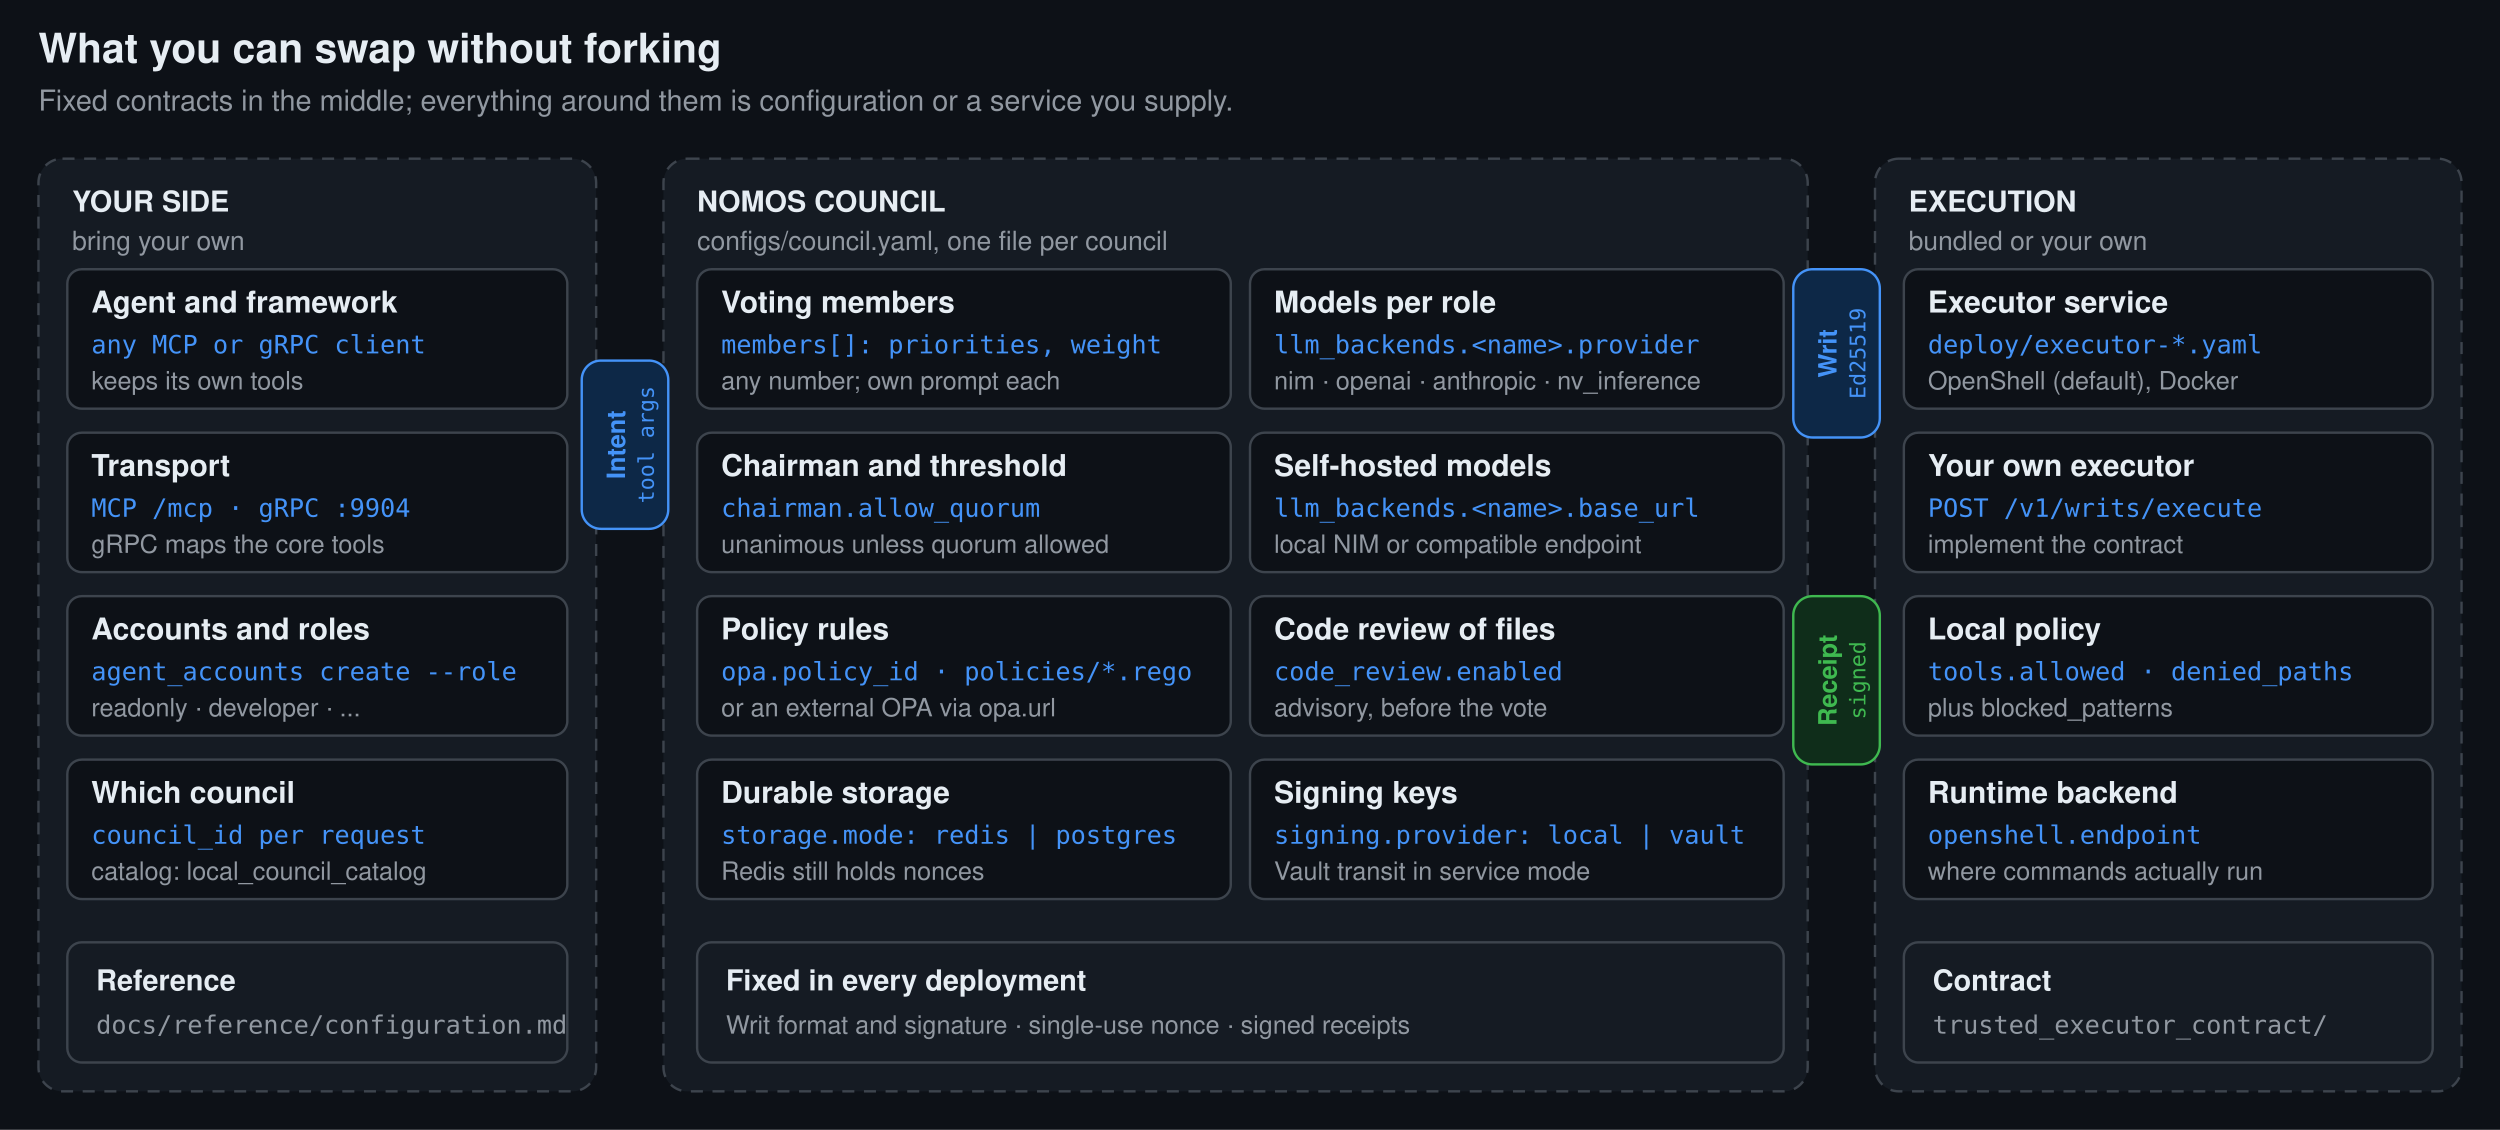
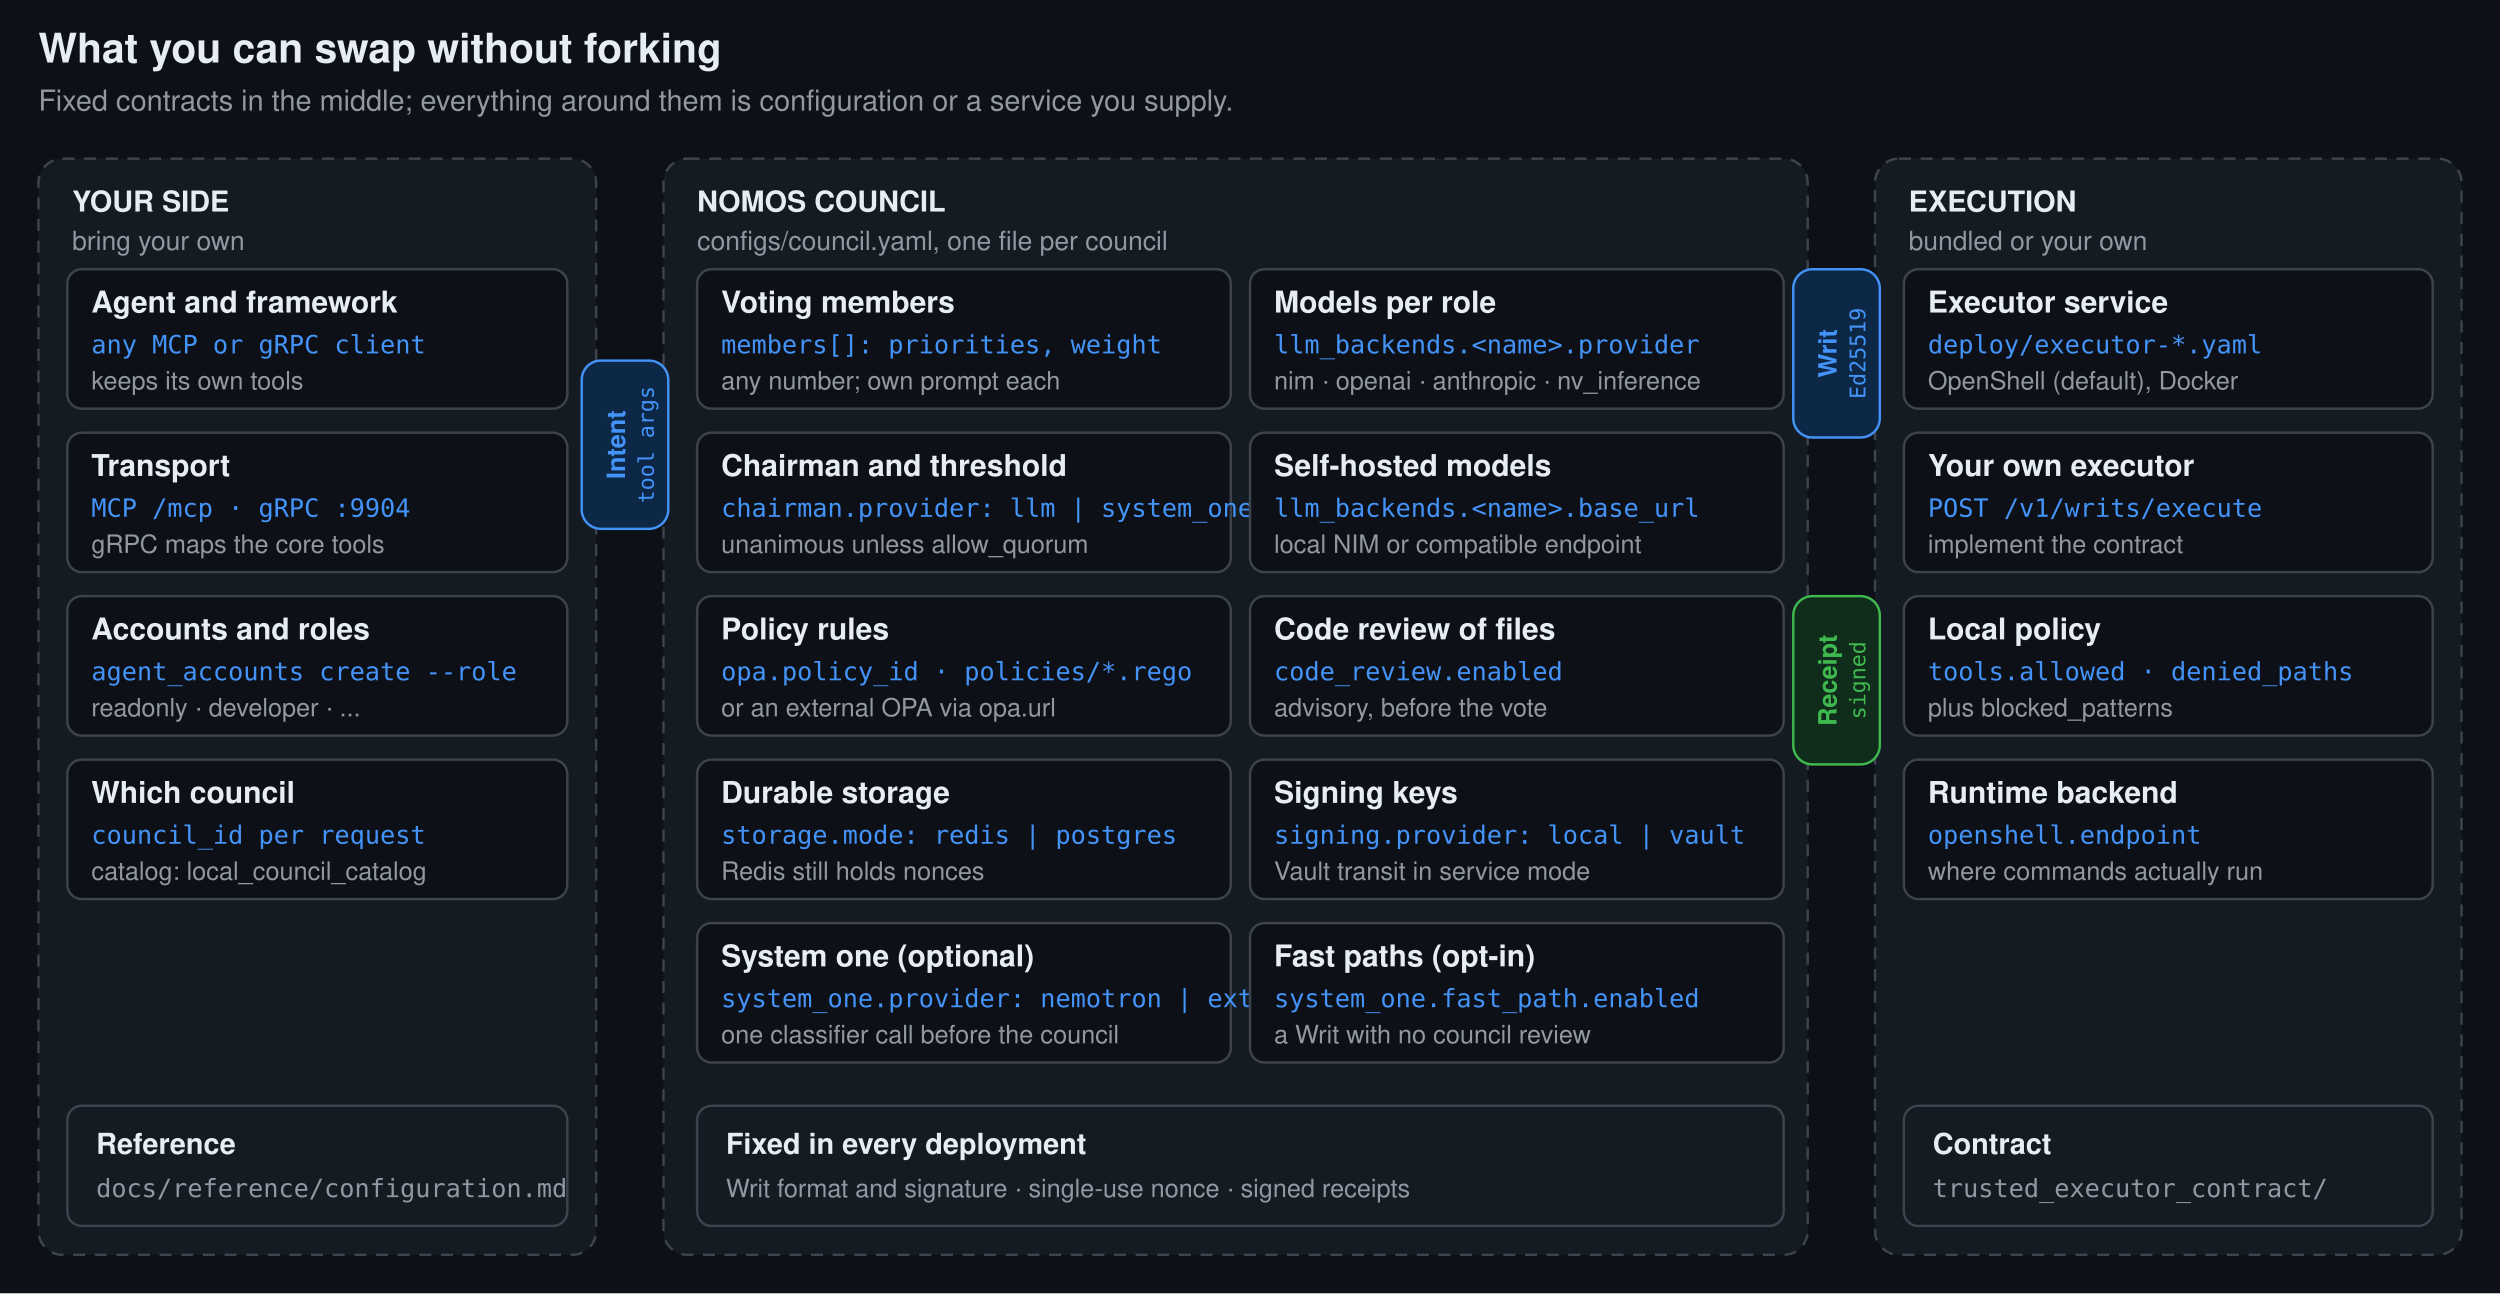
- <svg xmlns="http://www.w3.org/2000/svg" viewBox="0 0 1040 470" width="1040" height="470" role="img">
+ <svg xmlns="http://www.w3.org/2000/svg" viewBox="0 0 1040 538" width="1040" height="538" role="img">
  <defs>
    <marker id="arrow-edge" viewBox="0 0 10 10" refX="9" refY="5" markerWidth="7" markerHeight="7" orient="auto-start-reverse">
      <path d="M0 0L10 5L0 10z" fill="#656c76" />
    </marker>
    <marker id="arrow-blue" viewBox="0 0 10 10" refX="9" refY="5" markerWidth="7" markerHeight="7" orient="auto-start-reverse">
      <path d="M0 0L10 5L0 10z" fill="#4493f8" />
    </marker>
    <marker id="arrow-red" viewBox="0 0 10 10" refX="9" refY="5" markerWidth="7" markerHeight="7" orient="auto-start-reverse">
      <path d="M0 0L10 5L0 10z" fill="#f85149" />
    </marker>
    <marker id="arrow-green" viewBox="0 0 10 10" refX="9" refY="5" markerWidth="7" markerHeight="7" orient="auto-start-reverse">
      <path d="M0 0L10 5L0 10z" fill="#3fb950" />
    </marker>
    <marker id="arrow-purple" viewBox="0 0 10 10" refX="9" refY="5" markerWidth="7" markerHeight="7" orient="auto-start-reverse">
      <path d="M0 0L10 5L0 10z" fill="#ab7df8" />
    </marker>
  </defs>
-   <rect width="1040" height="470" fill="#0d1117" />
+   <rect width="1040" height="538" fill="#0d1117" />
  <text x="16" y="26" font-family="-apple-system, 'Segoe UI', Helvetica, Arial, sans-serif" font-size="17" font-weight="700" fill="#e6edf3" text-anchor="start">What you can swap without forking</text>
  <text x="16" y="46" font-family="-apple-system, 'Segoe UI', Helvetica, Arial, sans-serif" font-size="12" font-weight="400" fill="#9198a1" text-anchor="start">Fixed contracts in the middle; everything around them is configuration or a service you supply.</text>
-   <rect x="16" y="66" width="232" height="388" rx="10" fill="#151b23" stroke="#3d444d" stroke-width="1.0" stroke-dasharray="5 4" />
+   <rect x="16" y="66" width="232" height="456" rx="10" fill="#151b23" stroke="#3d444d" stroke-width="1.0" stroke-dasharray="5 4" />
  <text x="30" y="88" font-family="-apple-system, 'Segoe UI', Helvetica, Arial, sans-serif" font-size="12" font-weight="700" fill="#e6edf3" text-anchor="start">YOUR SIDE</text>
  <text x="30" y="104" font-family="-apple-system, 'Segoe UI', Helvetica, Arial, sans-serif" font-size="11" font-weight="400" fill="#9198a1" text-anchor="start">bring your own</text>
  <rect x="28" y="112" width="208" height="58" rx="6" fill="#0d1117" stroke="#3d444d" stroke-width="1.0" />
  <text x="38" y="130" font-family="-apple-system, 'Segoe UI', Helvetica, Arial, sans-serif" font-size="12.5" font-weight="600" fill="#e6edf3" text-anchor="start">Agent and framework</text>
  <text x="38" y="147" font-family="ui-monospace, SFMono-Regular, Menlo, Consolas, monospace" font-size="10.5" font-weight="400" fill="#4493f8" text-anchor="start">any MCP or gRPC client</text>
  <text x="38" y="162" font-family="-apple-system, 'Segoe UI', Helvetica, Arial, sans-serif" font-size="10.5" font-weight="400" fill="#9198a1" text-anchor="start">keeps its own tools</text>
  <rect x="28" y="180" width="208" height="58" rx="6" fill="#0d1117" stroke="#3d444d" stroke-width="1.0" />
  <text x="38" y="198" font-family="-apple-system, 'Segoe UI', Helvetica, Arial, sans-serif" font-size="12.5" font-weight="600" fill="#e6edf3" text-anchor="start">Transport</text>
  <text x="38" y="215" font-family="ui-monospace, SFMono-Regular, Menlo, Consolas, monospace" font-size="10.5" font-weight="400" fill="#4493f8" text-anchor="start">MCP /mcp · gRPC :9904</text>
  <text x="38" y="230" font-family="-apple-system, 'Segoe UI', Helvetica, Arial, sans-serif" font-size="10.5" font-weight="400" fill="#9198a1" text-anchor="start">gRPC maps the core tools</text>
  <rect x="28" y="248" width="208" height="58" rx="6" fill="#0d1117" stroke="#3d444d" stroke-width="1.0" />
  <text x="38" y="266" font-family="-apple-system, 'Segoe UI', Helvetica, Arial, sans-serif" font-size="12.5" font-weight="600" fill="#e6edf3" text-anchor="start">Accounts and roles</text>
  <text x="38" y="283" font-family="ui-monospace, SFMono-Regular, Menlo, Consolas, monospace" font-size="10.5" font-weight="400" fill="#4493f8" text-anchor="start">agent_accounts create --role</text>
  <text x="38" y="298" font-family="-apple-system, 'Segoe UI', Helvetica, Arial, sans-serif" font-size="10.5" font-weight="400" fill="#9198a1" text-anchor="start">readonly · developer · ...</text>
  <rect x="28" y="316" width="208" height="58" rx="6" fill="#0d1117" stroke="#3d444d" stroke-width="1.0" />
  <text x="38" y="334" font-family="-apple-system, 'Segoe UI', Helvetica, Arial, sans-serif" font-size="12.5" font-weight="600" fill="#e6edf3" text-anchor="start">Which council</text>
  <text x="38" y="351" font-family="ui-monospace, SFMono-Regular, Menlo, Consolas, monospace" font-size="10.5" font-weight="400" fill="#4493f8" text-anchor="start">council_id per request</text>
  <text x="38" y="366" font-family="-apple-system, 'Segoe UI', Helvetica, Arial, sans-serif" font-size="10.5" font-weight="400" fill="#9198a1" text-anchor="start">catalog: local_council_catalog</text>
-   <rect x="276" y="66" width="476" height="388" rx="10" fill="#151b23" stroke="#3d444d" stroke-width="1.0" stroke-dasharray="5 4" />
+   <rect x="276" y="66" width="476" height="456" rx="10" fill="#151b23" stroke="#3d444d" stroke-width="1.0" stroke-dasharray="5 4" />
  <text x="290" y="88" font-family="-apple-system, 'Segoe UI', Helvetica, Arial, sans-serif" font-size="12" font-weight="700" fill="#e6edf3" text-anchor="start">NOMOS COUNCIL</text>
  <text x="290" y="104" font-family="-apple-system, 'Segoe UI', Helvetica, Arial, sans-serif" font-size="11" font-weight="400" fill="#9198a1" text-anchor="start">configs/council.yaml, one file per council</text>
  <rect x="290" y="112" width="222" height="58" rx="6" fill="#0d1117" stroke="#3d444d" stroke-width="1.0" />
  <text x="300" y="130" font-family="-apple-system, 'Segoe UI', Helvetica, Arial, sans-serif" font-size="12.5" font-weight="600" fill="#e6edf3" text-anchor="start">Voting members</text>
  <text x="300" y="147" font-family="ui-monospace, SFMono-Regular, Menlo, Consolas, monospace" font-size="10.5" font-weight="400" fill="#4493f8" text-anchor="start">members[]: priorities, weight</text>
  <text x="300" y="162" font-family="-apple-system, 'Segoe UI', Helvetica, Arial, sans-serif" font-size="10.5" font-weight="400" fill="#9198a1" text-anchor="start">any number; own prompt each</text>
  <rect x="520" y="112" width="222" height="58" rx="6" fill="#0d1117" stroke="#3d444d" stroke-width="1.0" />
  <text x="530" y="130" font-family="-apple-system, 'Segoe UI', Helvetica, Arial, sans-serif" font-size="12.5" font-weight="600" fill="#e6edf3" text-anchor="start">Models per role</text>
  <text x="530" y="147" font-family="ui-monospace, SFMono-Regular, Menlo, Consolas, monospace" font-size="10.5" font-weight="400" fill="#4493f8" text-anchor="start">llm_backends.&lt;name&gt;.provider</text>
  <text x="530" y="162" font-family="-apple-system, 'Segoe UI', Helvetica, Arial, sans-serif" font-size="10.5" font-weight="400" fill="#9198a1" text-anchor="start">nim · openai · anthropic · nv_inference</text>
  <rect x="290" y="180" width="222" height="58" rx="6" fill="#0d1117" stroke="#3d444d" stroke-width="1.0" />
  <text x="300" y="198" font-family="-apple-system, 'Segoe UI', Helvetica, Arial, sans-serif" font-size="12.5" font-weight="600" fill="#e6edf3" text-anchor="start">Chairman and threshold</text>
-   <text x="300" y="215" font-family="ui-monospace, SFMono-Regular, Menlo, Consolas, monospace" font-size="10.5" font-weight="400" fill="#4493f8" text-anchor="start">chairman.allow_quorum</text>
-   <text x="300" y="230" font-family="-apple-system, 'Segoe UI', Helvetica, Arial, sans-serif" font-size="10.5" font-weight="400" fill="#9198a1" text-anchor="start">unanimous unless quorum allowed</text>
+   <text x="300" y="215" font-family="ui-monospace, SFMono-Regular, Menlo, Consolas, monospace" font-size="10.5" font-weight="400" fill="#4493f8" text-anchor="start">chairman.provider: llm | system_one</text>
+   <text x="300" y="230" font-family="-apple-system, 'Segoe UI', Helvetica, Arial, sans-serif" font-size="10.5" font-weight="400" fill="#9198a1" text-anchor="start">unanimous unless allow_quorum</text>
  <rect x="520" y="180" width="222" height="58" rx="6" fill="#0d1117" stroke="#3d444d" stroke-width="1.0" />
  <text x="530" y="198" font-family="-apple-system, 'Segoe UI', Helvetica, Arial, sans-serif" font-size="12.5" font-weight="600" fill="#e6edf3" text-anchor="start">Self-hosted models</text>
  <text x="530" y="215" font-family="ui-monospace, SFMono-Regular, Menlo, Consolas, monospace" font-size="10.5" font-weight="400" fill="#4493f8" text-anchor="start">llm_backends.&lt;name&gt;.base_url</text>
  <text x="530" y="230" font-family="-apple-system, 'Segoe UI', Helvetica, Arial, sans-serif" font-size="10.5" font-weight="400" fill="#9198a1" text-anchor="start">local NIM or compatible endpoint</text>
  <rect x="290" y="248" width="222" height="58" rx="6" fill="#0d1117" stroke="#3d444d" stroke-width="1.0" />
  <text x="300" y="266" font-family="-apple-system, 'Segoe UI', Helvetica, Arial, sans-serif" font-size="12.5" font-weight="600" fill="#e6edf3" text-anchor="start">Policy rules</text>
  <text x="300" y="283" font-family="ui-monospace, SFMono-Regular, Menlo, Consolas, monospace" font-size="10.5" font-weight="400" fill="#4493f8" text-anchor="start">opa.policy_id · policies/*.rego</text>
  <text x="300" y="298" font-family="-apple-system, 'Segoe UI', Helvetica, Arial, sans-serif" font-size="10.5" font-weight="400" fill="#9198a1" text-anchor="start">or an external OPA via opa.url</text>
  <rect x="520" y="248" width="222" height="58" rx="6" fill="#0d1117" stroke="#3d444d" stroke-width="1.0" />
  <text x="530" y="266" font-family="-apple-system, 'Segoe UI', Helvetica, Arial, sans-serif" font-size="12.5" font-weight="600" fill="#e6edf3" text-anchor="start">Code review of files</text>
  <text x="530" y="283" font-family="ui-monospace, SFMono-Regular, Menlo, Consolas, monospace" font-size="10.5" font-weight="400" fill="#4493f8" text-anchor="start">code_review.enabled</text>
  <text x="530" y="298" font-family="-apple-system, 'Segoe UI', Helvetica, Arial, sans-serif" font-size="10.5" font-weight="400" fill="#9198a1" text-anchor="start">advisory, before the vote</text>
  <rect x="290" y="316" width="222" height="58" rx="6" fill="#0d1117" stroke="#3d444d" stroke-width="1.0" />
  <text x="300" y="334" font-family="-apple-system, 'Segoe UI', Helvetica, Arial, sans-serif" font-size="12.5" font-weight="600" fill="#e6edf3" text-anchor="start">Durable storage</text>
  <text x="300" y="351" font-family="ui-monospace, SFMono-Regular, Menlo, Consolas, monospace" font-size="10.5" font-weight="400" fill="#4493f8" text-anchor="start">storage.mode: redis | postgres</text>
  <text x="300" y="366" font-family="-apple-system, 'Segoe UI', Helvetica, Arial, sans-serif" font-size="10.5" font-weight="400" fill="#9198a1" text-anchor="start">Redis still holds nonces</text>
  <rect x="520" y="316" width="222" height="58" rx="6" fill="#0d1117" stroke="#3d444d" stroke-width="1.0" />
  <text x="530" y="334" font-family="-apple-system, 'Segoe UI', Helvetica, Arial, sans-serif" font-size="12.5" font-weight="600" fill="#e6edf3" text-anchor="start">Signing keys</text>
  <text x="530" y="351" font-family="ui-monospace, SFMono-Regular, Menlo, Consolas, monospace" font-size="10.5" font-weight="400" fill="#4493f8" text-anchor="start">signing.provider: local | vault</text>
  <text x="530" y="366" font-family="-apple-system, 'Segoe UI', Helvetica, Arial, sans-serif" font-size="10.5" font-weight="400" fill="#9198a1" text-anchor="start">Vault transit in service mode</text>
-   <rect x="780" y="66" width="244" height="388" rx="10" fill="#151b23" stroke="#3d444d" stroke-width="1.0" stroke-dasharray="5 4" />
+   <rect x="290" y="384" width="222" height="58" rx="6" fill="#0d1117" stroke="#3d444d" stroke-width="1.0" />
+   <text x="300" y="402" font-family="-apple-system, 'Segoe UI', Helvetica, Arial, sans-serif" font-size="12.5" font-weight="600" fill="#e6edf3" text-anchor="start">System one (optional)</text>
+   <text x="300" y="419" font-family="ui-monospace, SFMono-Regular, Menlo, Consolas, monospace" font-size="10.5" font-weight="400" fill="#4493f8" text-anchor="start">system_one.provider: nemotron | external</text>
+   <text x="300" y="434" font-family="-apple-system, 'Segoe UI', Helvetica, Arial, sans-serif" font-size="10.5" font-weight="400" fill="#9198a1" text-anchor="start">one classifier call before the council</text>
+   <rect x="520" y="384" width="222" height="58" rx="6" fill="#0d1117" stroke="#3d444d" stroke-width="1.0" />
+   <text x="530" y="402" font-family="-apple-system, 'Segoe UI', Helvetica, Arial, sans-serif" font-size="12.5" font-weight="600" fill="#e6edf3" text-anchor="start">Fast paths (opt-in)</text>
+   <text x="530" y="419" font-family="ui-monospace, SFMono-Regular, Menlo, Consolas, monospace" font-size="10.5" font-weight="400" fill="#4493f8" text-anchor="start">system_one.fast_path.enabled</text>
+   <text x="530" y="434" font-family="-apple-system, 'Segoe UI', Helvetica, Arial, sans-serif" font-size="10.5" font-weight="400" fill="#9198a1" text-anchor="start">a Writ with no council review</text>
+   <rect x="780" y="66" width="244" height="456" rx="10" fill="#151b23" stroke="#3d444d" stroke-width="1.0" stroke-dasharray="5 4" />
  <text x="794" y="88" font-family="-apple-system, 'Segoe UI', Helvetica, Arial, sans-serif" font-size="12" font-weight="700" fill="#e6edf3" text-anchor="start">EXECUTION</text>
  <text x="794" y="104" font-family="-apple-system, 'Segoe UI', Helvetica, Arial, sans-serif" font-size="11" font-weight="400" fill="#9198a1" text-anchor="start">bundled or your own</text>
  <rect x="792" y="112" width="220" height="58" rx="6" fill="#0d1117" stroke="#3d444d" stroke-width="1.0" />
  <text x="802" y="130" font-family="-apple-system, 'Segoe UI', Helvetica, Arial, sans-serif" font-size="12.5" font-weight="600" fill="#e6edf3" text-anchor="start">Executor service</text>
  <text x="802" y="147" font-family="ui-monospace, SFMono-Regular, Menlo, Consolas, monospace" font-size="10.5" font-weight="400" fill="#4493f8" text-anchor="start">deploy/executor-*.yaml</text>
  <text x="802" y="162" font-family="-apple-system, 'Segoe UI', Helvetica, Arial, sans-serif" font-size="10.5" font-weight="400" fill="#9198a1" text-anchor="start">OpenShell (default), Docker</text>
  <rect x="792" y="180" width="220" height="58" rx="6" fill="#0d1117" stroke="#3d444d" stroke-width="1.0" />
  <text x="802" y="198" font-family="-apple-system, 'Segoe UI', Helvetica, Arial, sans-serif" font-size="12.5" font-weight="600" fill="#e6edf3" text-anchor="start">Your own executor</text>
  <text x="802" y="215" font-family="ui-monospace, SFMono-Regular, Menlo, Consolas, monospace" font-size="10.5" font-weight="400" fill="#4493f8" text-anchor="start">POST /v1/writs/execute</text>
  <text x="802" y="230" font-family="-apple-system, 'Segoe UI', Helvetica, Arial, sans-serif" font-size="10.5" font-weight="400" fill="#9198a1" text-anchor="start">implement the contract</text>
  <rect x="792" y="248" width="220" height="58" rx="6" fill="#0d1117" stroke="#3d444d" stroke-width="1.0" />
  <text x="802" y="266" font-family="-apple-system, 'Segoe UI', Helvetica, Arial, sans-serif" font-size="12.5" font-weight="600" fill="#e6edf3" text-anchor="start">Local policy</text>
  <text x="802" y="283" font-family="ui-monospace, SFMono-Regular, Menlo, Consolas, monospace" font-size="10.5" font-weight="400" fill="#4493f8" text-anchor="start">tools.allowed · denied_paths</text>
  <text x="802" y="298" font-family="-apple-system, 'Segoe UI', Helvetica, Arial, sans-serif" font-size="10.5" font-weight="400" fill="#9198a1" text-anchor="start">plus blocked_patterns</text>
  <rect x="792" y="316" width="220" height="58" rx="6" fill="#0d1117" stroke="#3d444d" stroke-width="1.0" />
  <text x="802" y="334" font-family="-apple-system, 'Segoe UI', Helvetica, Arial, sans-serif" font-size="12.5" font-weight="600" fill="#e6edf3" text-anchor="start">Runtime backend</text>
  <text x="802" y="351" font-family="ui-monospace, SFMono-Regular, Menlo, Consolas, monospace" font-size="10.5" font-weight="400" fill="#4493f8" text-anchor="start">openshell.endpoint</text>
  <text x="802" y="366" font-family="-apple-system, 'Segoe UI', Helvetica, Arial, sans-serif" font-size="10.5" font-weight="400" fill="#9198a1" text-anchor="start">where commands actually run</text>
  <rect x="242" y="150" width="36" height="70" rx="8" fill="#0d2847" stroke="#4493f8" stroke-width="1.0" />
  <text x="260" y="185" font-family="-apple-system, 'Segoe UI', Helvetica, Arial, sans-serif" font-size="10.5" font-weight="700" fill="#4493f8" text-anchor="middle" transform="rotate(-90 260 185)">Intent</text>
  <text x="272" y="185" font-family="ui-monospace, SFMono-Regular, Menlo, Consolas, monospace" font-size="9" font-weight="400" fill="#4493f8" text-anchor="middle" transform="rotate(-90 272 185)">tool args</text>
  <rect x="746" y="112" width="36" height="70" rx="8" fill="#0d2847" stroke="#4493f8" stroke-width="1.0" />
  <text x="764" y="147" font-family="-apple-system, 'Segoe UI', Helvetica, Arial, sans-serif" font-size="10.5" font-weight="700" fill="#4493f8" text-anchor="middle" transform="rotate(-90 764 147)">Writ</text>
  <text x="776" y="147" font-family="ui-monospace, SFMono-Regular, Menlo, Consolas, monospace" font-size="9" font-weight="400" fill="#4493f8" text-anchor="middle" transform="rotate(-90 776 147)">Ed25519</text>
  <rect x="746" y="248" width="36" height="70" rx="8" fill="#0f2d1a" stroke="#3fb950" stroke-width="1.0" />
  <text x="764" y="283" font-family="-apple-system, 'Segoe UI', Helvetica, Arial, sans-serif" font-size="10.5" font-weight="700" fill="#3fb950" text-anchor="middle" transform="rotate(-90 764 283)">Receipt</text>
  <text x="776" y="283" font-family="ui-monospace, SFMono-Regular, Menlo, Consolas, monospace" font-size="9" font-weight="400" fill="#3fb950" text-anchor="middle" transform="rotate(-90 776 283)">signed</text>
-   <rect x="290" y="392" width="452" height="50" rx="6" fill="#151b23" stroke="#3d444d" stroke-width="1.0" />
-   <text x="302" y="412" font-family="-apple-system, 'Segoe UI', Helvetica, Arial, sans-serif" font-size="12" font-weight="600" fill="#e6edf3" text-anchor="start">Fixed in every deployment</text>
-   <text x="302" y="430" font-family="-apple-system, 'Segoe UI', Helvetica, Arial, sans-serif" font-size="10.5" font-weight="400" fill="#9198a1" text-anchor="start">Writ format and signature · single-use nonce · signed receipts</text>
-   <rect x="28" y="392" width="208" height="50" rx="6" fill="#151b23" stroke="#3d444d" stroke-width="1.0" />
-   <text x="40" y="412" font-family="-apple-system, 'Segoe UI', Helvetica, Arial, sans-serif" font-size="12" font-weight="600" fill="#e6edf3" text-anchor="start">Reference</text>
-   <text x="40" y="430" font-family="ui-monospace, SFMono-Regular, Menlo, Consolas, monospace" font-size="10.5" font-weight="400" fill="#9198a1" text-anchor="start">docs/reference/configuration.md</text>
-   <rect x="792" y="392" width="220" height="50" rx="6" fill="#151b23" stroke="#3d444d" stroke-width="1.0" />
-   <text x="804" y="412" font-family="-apple-system, 'Segoe UI', Helvetica, Arial, sans-serif" font-size="12" font-weight="600" fill="#e6edf3" text-anchor="start">Contract</text>
-   <text x="804" y="430" font-family="ui-monospace, SFMono-Regular, Menlo, Consolas, monospace" font-size="10.5" font-weight="400" fill="#9198a1" text-anchor="start">trusted_executor_contract/</text>
+   <rect x="290" y="460" width="452" height="50" rx="6" fill="#151b23" stroke="#3d444d" stroke-width="1.0" />
+   <text x="302" y="480" font-family="-apple-system, 'Segoe UI', Helvetica, Arial, sans-serif" font-size="12" font-weight="600" fill="#e6edf3" text-anchor="start">Fixed in every deployment</text>
+   <text x="302" y="498" font-family="-apple-system, 'Segoe UI', Helvetica, Arial, sans-serif" font-size="10.5" font-weight="400" fill="#9198a1" text-anchor="start">Writ format and signature · single-use nonce · signed receipts</text>
+   <rect x="28" y="460" width="208" height="50" rx="6" fill="#151b23" stroke="#3d444d" stroke-width="1.0" />
+   <text x="40" y="480" font-family="-apple-system, 'Segoe UI', Helvetica, Arial, sans-serif" font-size="12" font-weight="600" fill="#e6edf3" text-anchor="start">Reference</text>
+   <text x="40" y="498" font-family="ui-monospace, SFMono-Regular, Menlo, Consolas, monospace" font-size="10.5" font-weight="400" fill="#9198a1" text-anchor="start">docs/reference/configuration.md</text>
+   <rect x="792" y="460" width="220" height="50" rx="6" fill="#151b23" stroke="#3d444d" stroke-width="1.0" />
+   <text x="804" y="480" font-family="-apple-system, 'Segoe UI', Helvetica, Arial, sans-serif" font-size="12" font-weight="600" fill="#e6edf3" text-anchor="start">Contract</text>
+   <text x="804" y="498" font-family="ui-monospace, SFMono-Regular, Menlo, Consolas, monospace" font-size="10.5" font-weight="400" fill="#9198a1" text-anchor="start">trusted_executor_contract/</text>
</svg>
